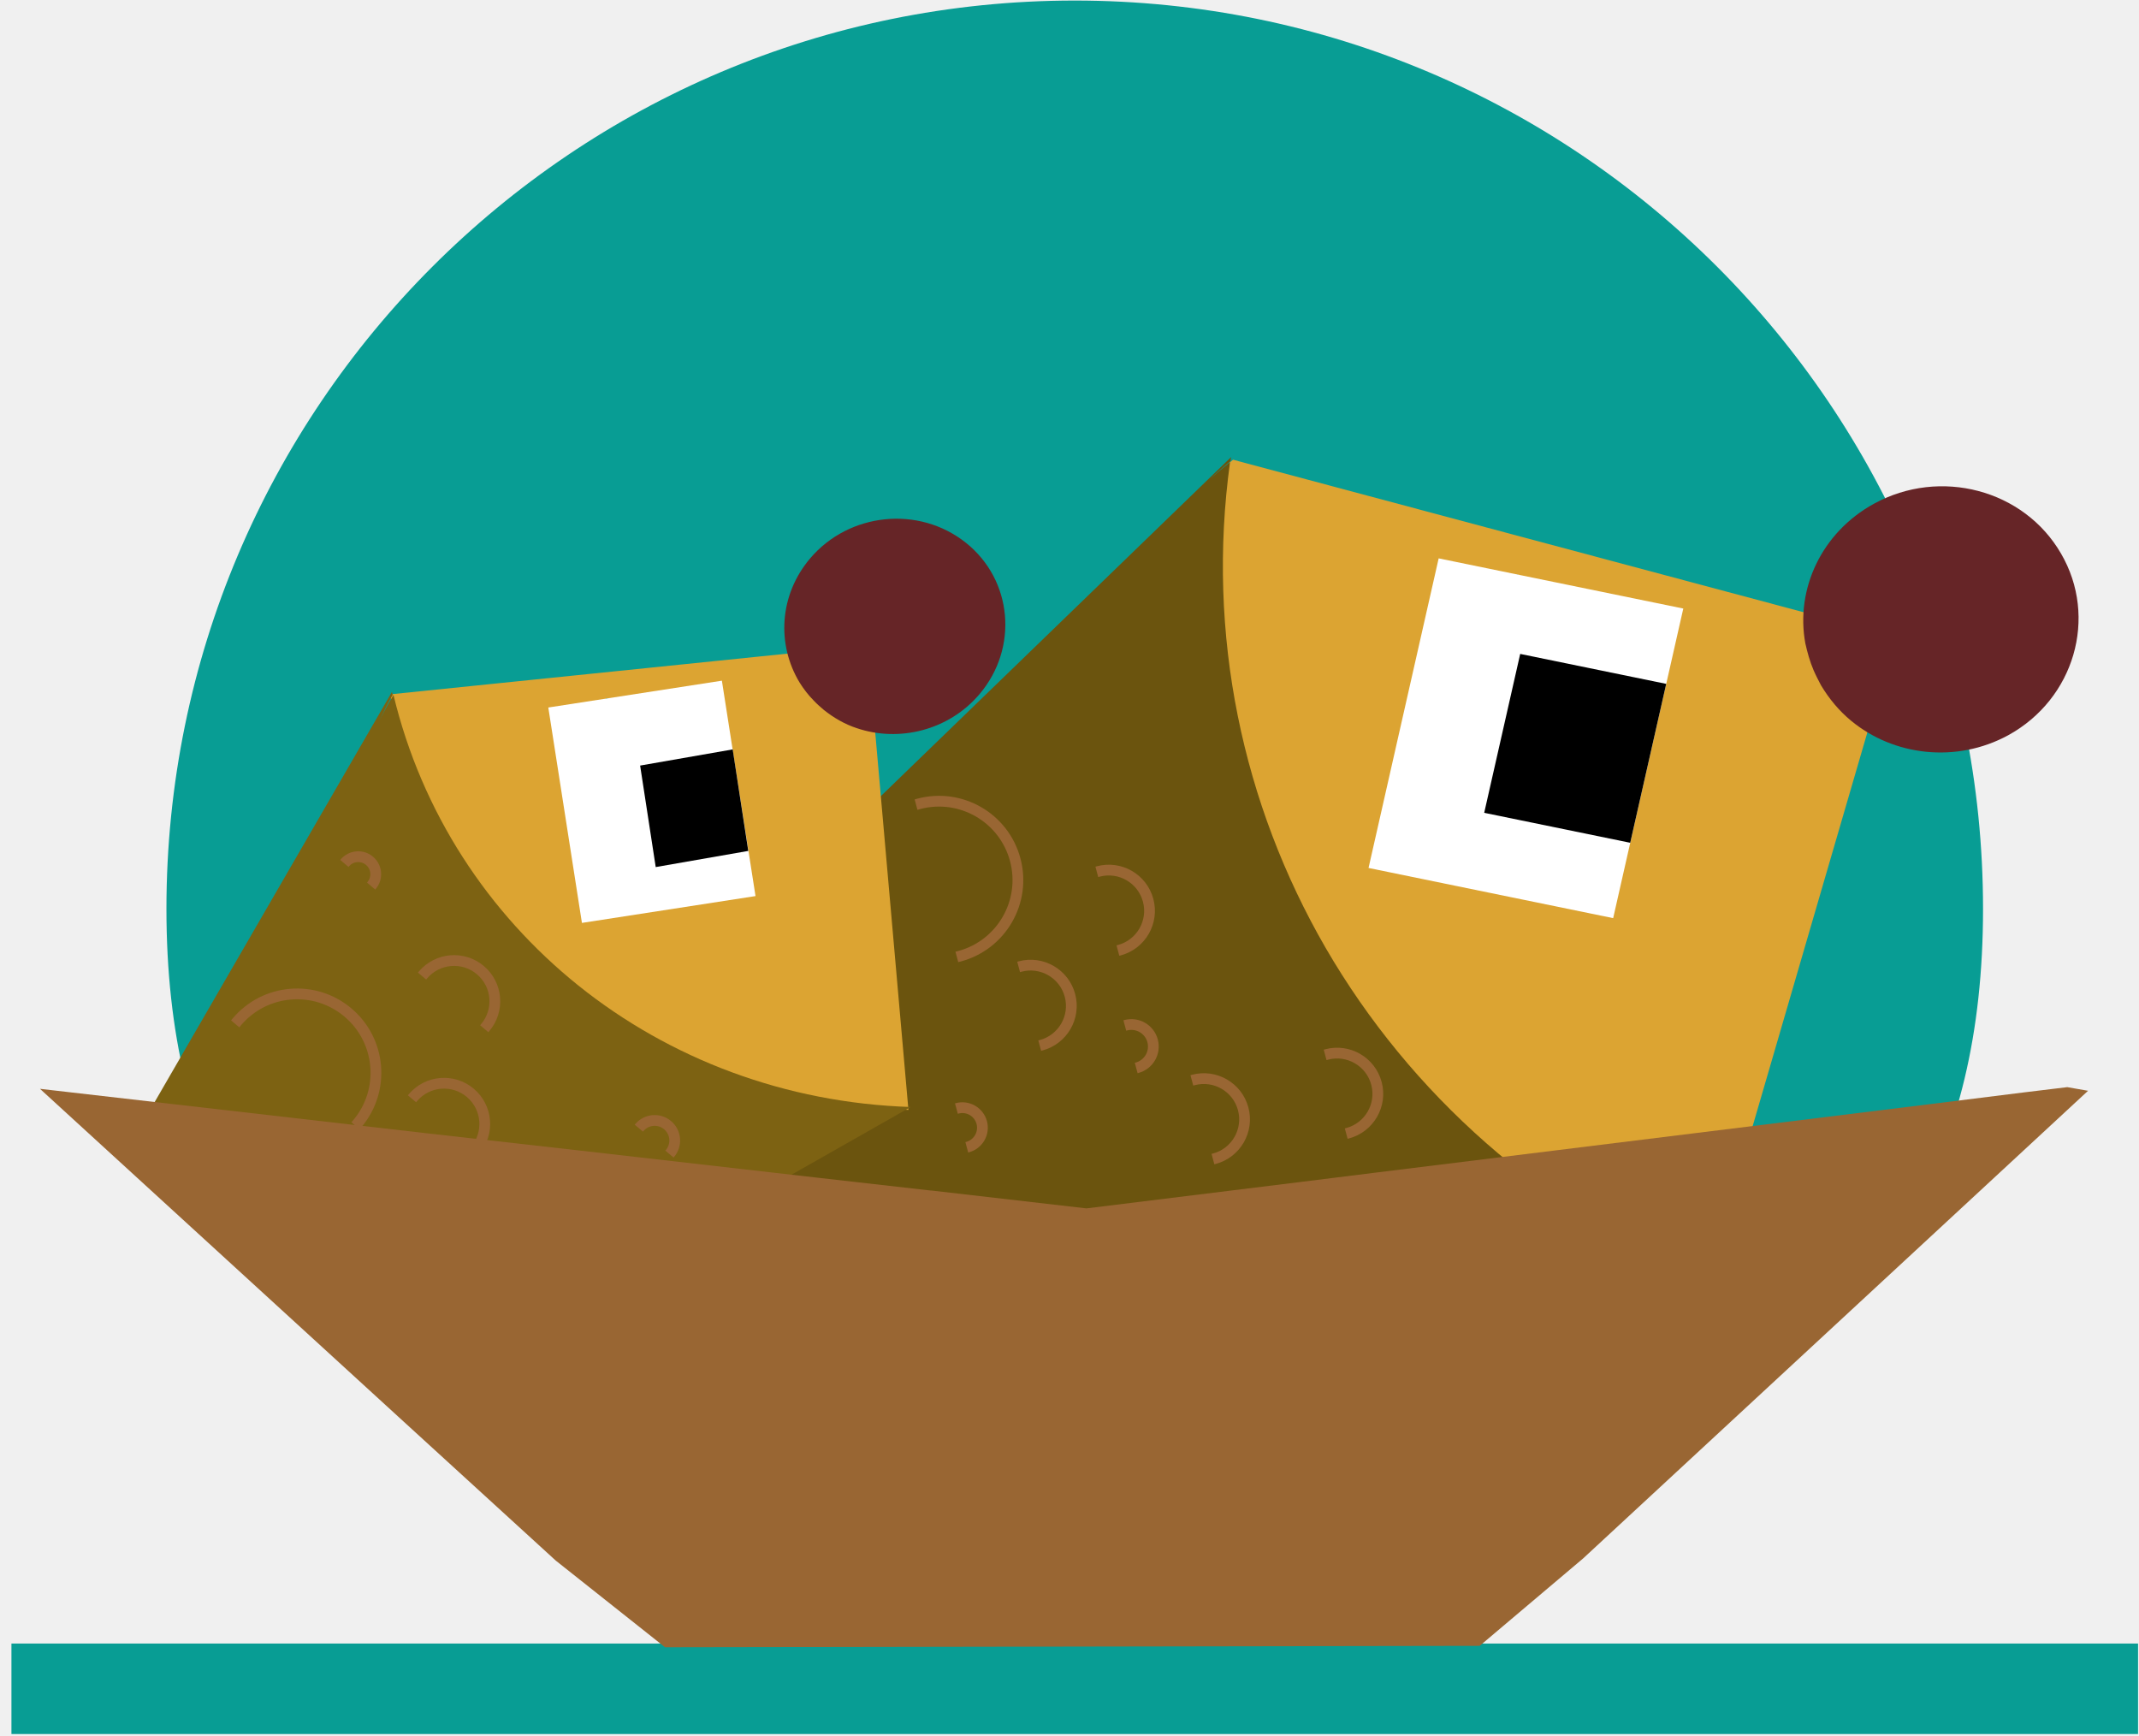
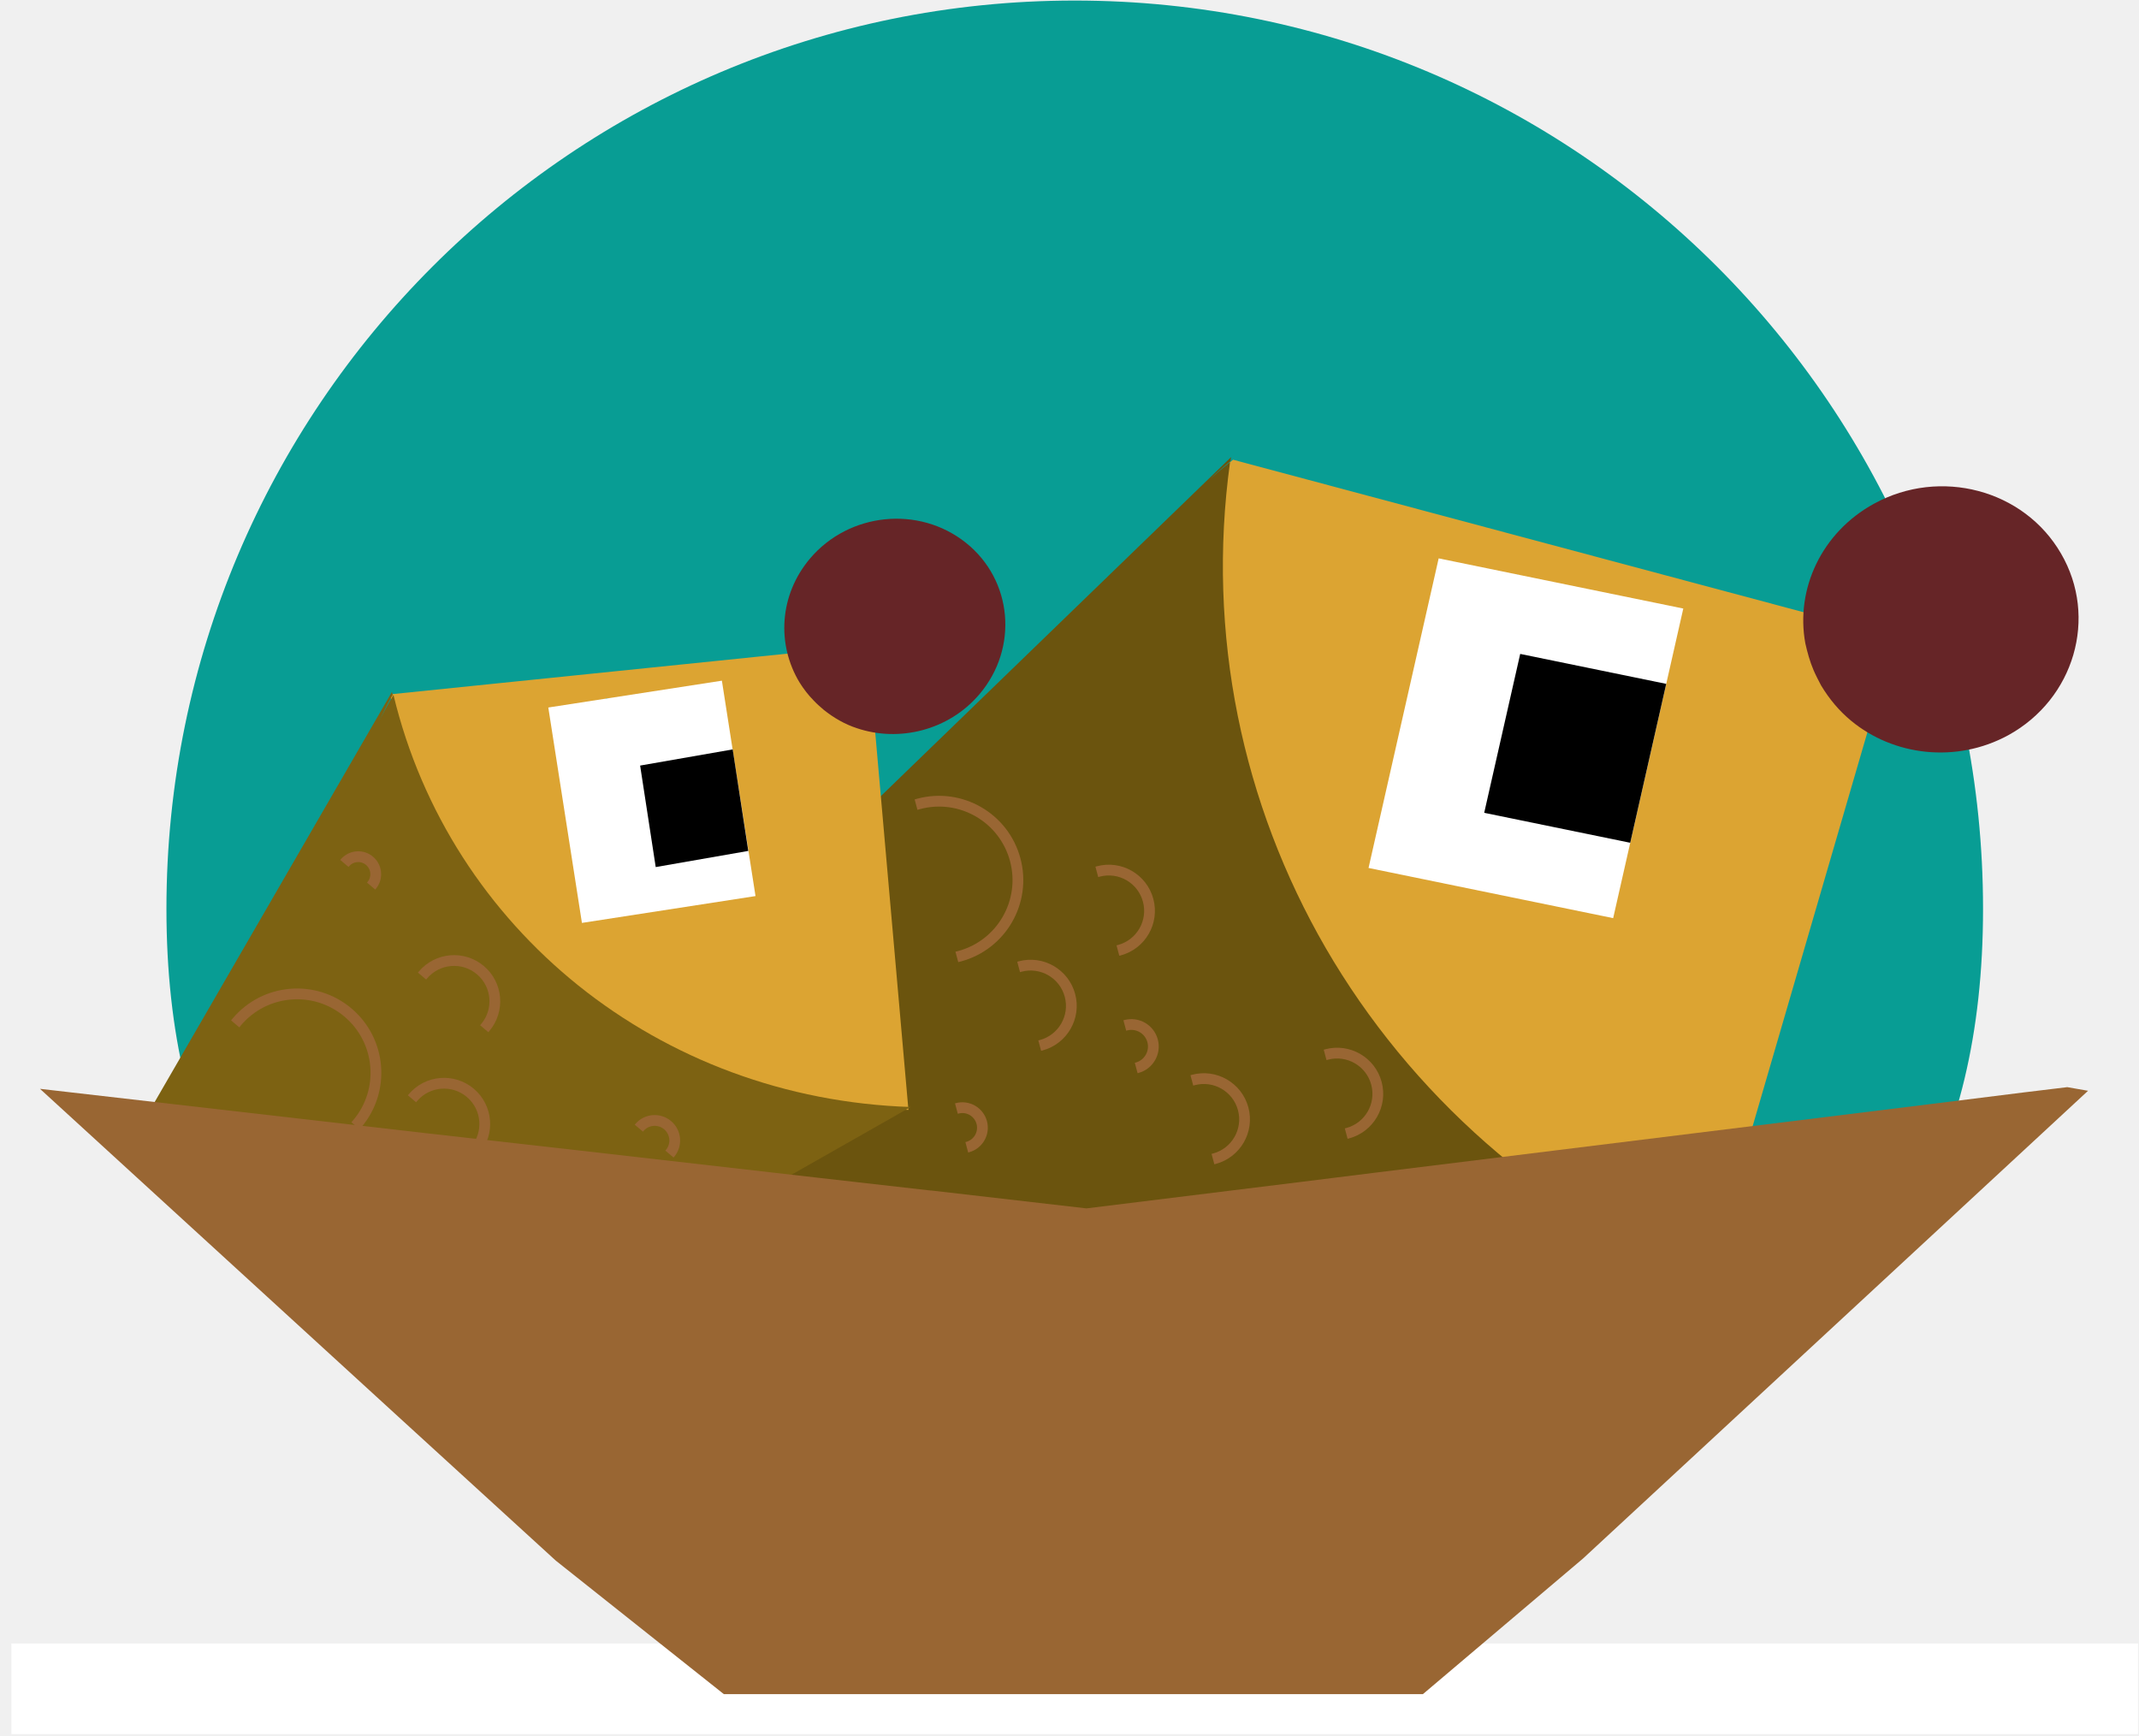
<svg xmlns="http://www.w3.org/2000/svg" width="690" height="560" viewBox="0 0 690 560" fill="none">
-   <path d="M3.689 559.371H689.689V530.18H3.689V559.371Z" fill="#089D94" />
+   <path d="M3.689 559.371H689.689V530.18H3.689V559.371Z" fill="white" />
  <path d="M639.69 293.18C639.69 454.999 508.51 486.18 346.69 486.18C184.871 486.18 53.69 454.999 53.69 293.18C53.69 131.36 184.871 0.18 346.69 0.18C508.51 0.18 639.69 131.36 639.69 293.18Z" fill="#089D94" />
  <path fill-rule="evenodd" clip-rule="evenodd" d="M405.317 282.865C405.393 282.847 405.47 282.827 405.547 282.807C409.533 281.739 411.899 277.641 410.831 273.654C409.763 269.668 405.665 267.302 401.678 268.37C401.602 268.391 401.526 268.412 401.45 268.435L402.27 271.493C402.344 271.469 402.42 271.446 402.497 271.425C404.796 270.809 407.159 272.174 407.776 274.473C408.392 276.772 407.027 279.136 404.728 279.752C404.651 279.772 404.574 279.791 404.497 279.807L405.317 282.865Z" fill="#996633" />
  <path d="M397.755 148.295C397.259 148.717 396.885 149.001 396.389 149.423C388.732 205.05 400.412 259.81 427.296 306.236C454.472 353.022 496.976 391.336 550.676 413.712L606.17 223.23C602.649 220.312 599.745 216.836 597.328 212.81C596.556 211.338 595.785 209.866 595.144 208.384C594.023 205.79 593.287 203.038 592.691 200.403L397.755 148.295ZM493.178 271.738L454.578 253.549L489.392 185.337L527.992 203.526L493.178 271.738Z" fill="#DCA432" />
  <path fill-rule="evenodd" clip-rule="evenodd" d="M396.969 148.734C396.94 148.354 397.033 147.836 397.135 147.445L139.111 397.196C142.87 402.699 142.379 410.616 141.932 417.837C141.354 427.16 140.849 435.325 149.649 435.647C157.447 435.939 164.791 437.648 172.155 439.363C179.417 441.053 186.699 442.748 194.458 443.094C203.203 443.414 202.056 455.483 200.841 468.26C199.887 478.301 198.891 488.778 202.623 494.331L263.45 480.142C263.199 478.94 262.987 477.733 262.813 476.522L550.995 413.29C497.319 390.924 454.835 352.623 427.673 305.852C400.802 259.441 389.13 204.698 396.787 149.086C394.582 150.851 392.402 152.691 390.254 154.599C392.406 152.554 394.643 150.596 396.969 148.734Z" fill="#6B540E" />
  <path d="M664.868 178.604C676.818 199.175 669.144 225.463 647.812 237.177C631.045 246.302 610.8 243.83 597.096 232.472C593.247 229.281 590.072 225.479 587.43 221.078C586.586 219.468 585.743 217.858 585.043 216.237C583.817 213.401 583.012 210.392 582.36 207.51C579.158 190.028 587.586 171.779 604.486 162.504C625.818 150.789 652.908 157.894 664.868 178.604Z" fill="#662527" />
  <path d="M464.086 180.12L441.465 279.99L520.377 296.176L542.998 196.306L464.086 180.12Z" fill="white" />
  <path d="M490.387 210.944L478.776 262.201L525.879 271.863L537.489 220.606L490.387 210.944Z" fill="black" />
  <path d="M126.538 223.914C126.314 224.22 126.194 224.597 125.97 224.904C135.09 262.828 156.531 295.375 185.718 318.81C215.217 342.458 252.507 356.718 293.042 358.031L281.001 221.169C277.989 220.187 275.143 218.552 272.596 216.508C271.737 215.769 270.879 215.029 270.095 214.188C268.66 212.75 267.477 211.177 266.473 209.574L126.538 223.914ZM219.756 280.312L190.069 277.977L195.462 225.297L225.149 227.632L219.756 280.312Z" fill="#DCA432" />
  <path d="M126.424 223.213C126.482 223.558 126.614 223.8 126.672 224.145C113.372 246.794 113.552 276.2 118.185 301.629C122.979 327.472 130.703 353.331 127.685 379.488C125.879 394.88 161.5 383.176 152.104 394.062C144.056 403.386 112.706 388.384 121.088 401.271L117.127 428.06C108.424 421.969 114.445 427.756 104.121 431.083C93.9 434.481 101.986 403.666 91.765 407.064C107.118 385.164 51.86 373.257 43.081 367.267L126.424 223.213Z" fill="#7D6212" />
  <path d="M126.926 224.16C136.034 262.031 157.448 294.532 186.597 317.934C216.058 341.548 253.3 355.788 293.782 357.099L135.476 447.01C127.071 434.088 99.098 425.34 101.859 410.094C104.694 394.747 100.318 393.139 102.13 377.705C105.231 351.375 101.832 348.473 96.95 322.66C92.17 296.919 113.588 246.872 126.926 224.16Z" fill="#7D6212" />
  <path d="M311.589 175.095C326.671 187.134 328.603 209.064 315.942 223.958C306.01 235.657 289.978 239.5 276.376 234.889C272.551 233.641 268.938 231.564 265.703 228.969C264.613 228.031 263.522 227.093 262.526 226.025C260.704 224.198 259.203 222.201 257.928 220.165C250.506 207.907 251.323 191.936 261.35 180.107C273.916 165.343 296.375 162.967 311.589 175.095Z" fill="#662527" />
  <path d="M176.873 228.231L187.719 297.713L243.713 289.057L232.867 219.575L176.873 228.231Z" fill="white" />
  <path fill-rule="evenodd" clip-rule="evenodd" d="M361.064 308.31C361.216 308.274 361.369 308.236 361.522 308.195C369.461 306.068 374.172 297.908 372.045 289.969C369.918 282.03 361.757 277.319 353.819 279.446C353.666 279.487 353.514 279.53 353.364 279.575L354.264 282.932C354.413 282.885 354.565 282.841 354.717 282.8C360.804 281.17 367.06 284.781 368.69 290.868C370.321 296.954 366.709 303.21 360.623 304.841C360.47 304.882 360.317 304.919 360.164 304.954L361.064 308.31Z" fill="#996633" />
  <path fill-rule="evenodd" clip-rule="evenodd" d="M157.528 332.964C157.633 332.847 157.736 332.729 157.838 332.608C163.149 326.336 162.37 316.945 156.097 311.635C149.825 306.324 140.434 307.103 135.124 313.376C135.021 313.496 134.922 313.618 134.824 313.741L137.476 315.986C137.572 315.863 137.672 315.741 137.774 315.62C141.845 310.811 149.044 310.213 153.853 314.285C158.662 318.356 159.26 325.555 155.188 330.364C155.086 330.485 154.982 330.603 154.876 330.719L157.528 332.964Z" fill="#996633" />
  <path fill-rule="evenodd" clip-rule="evenodd" d="M121.042 286.954C121.095 286.896 121.146 286.837 121.197 286.777C123.834 283.662 123.447 278.998 120.332 276.361C117.217 273.723 112.553 274.11 109.915 277.225C109.865 277.285 109.815 277.346 109.766 277.407L112.419 279.653C112.466 279.591 112.515 279.529 112.565 279.469C113.964 277.818 116.436 277.612 118.088 279.011C119.74 280.409 119.945 282.882 118.546 284.533C118.496 284.593 118.443 284.652 118.39 284.708L121.042 286.954Z" fill="#996633" />
  <path fill-rule="evenodd" clip-rule="evenodd" d="M366.966 346.19C367.056 346.169 367.147 346.146 367.238 346.122C371.951 344.859 374.748 340.015 373.485 335.302C372.222 330.588 367.377 327.792 362.664 329.054C362.574 329.079 362.484 329.104 362.395 329.131L363.294 332.488C363.383 332.46 363.472 332.433 363.563 332.409C366.424 331.642 369.364 333.34 370.13 336.2C370.897 339.061 369.199 342.001 366.339 342.768C366.248 342.792 366.157 342.814 366.066 342.833L366.966 346.19Z" fill="#996633" />
  <path fill-rule="evenodd" clip-rule="evenodd" d="M391.721 375.578C391.874 375.542 392.026 375.504 392.179 375.463C400.118 373.335 404.829 365.175 402.702 357.237C400.575 349.298 392.415 344.586 384.476 346.714C384.323 346.755 384.172 346.798 384.021 346.843L384.921 350.2C385.07 350.153 385.222 350.109 385.375 350.068C391.461 348.437 397.717 352.049 399.348 358.135C400.978 364.222 397.367 370.478 391.28 372.108C391.127 372.149 390.975 372.187 390.822 372.221L391.721 375.578Z" fill="#996633" />
  <path fill-rule="evenodd" clip-rule="evenodd" d="M335.842 338.974C335.995 338.938 336.148 338.9 336.3 338.859C344.239 336.732 348.95 328.572 346.823 320.633C344.696 312.694 336.536 307.983 328.597 310.11C328.444 310.151 328.293 310.194 328.143 310.24L329.042 313.596C329.192 313.549 329.343 313.505 329.496 313.464C335.582 311.834 341.838 315.446 343.469 321.532C345.1 327.618 341.488 333.874 335.401 335.505C335.249 335.546 335.096 335.583 334.943 335.618L335.842 338.974Z" fill="#996633" />
  <path fill-rule="evenodd" clip-rule="evenodd" d="M154.279 372.55C154.384 372.433 154.487 372.315 154.589 372.194C159.9 365.922 159.121 356.531 152.848 351.221C146.576 345.91 137.185 346.689 131.875 352.962C131.772 353.082 131.673 353.204 131.575 353.327L134.227 355.572C134.323 355.449 134.423 355.326 134.525 355.206C138.596 350.397 145.795 349.799 150.604 353.871C155.413 357.942 156.011 365.141 151.939 369.95C151.837 370.071 151.733 370.189 151.627 370.304L154.279 372.55Z" fill="#996633" />
  <path fill-rule="evenodd" clip-rule="evenodd" d="M309.111 310.361C309.39 310.296 309.669 310.226 309.948 310.151C324.446 306.266 333.049 291.364 329.165 276.867C325.28 262.369 310.378 253.765 295.88 257.65C295.601 257.724 295.325 257.803 295.05 257.886L295.95 261.242C296.224 261.158 296.5 261.079 296.779 261.004C309.424 257.616 322.422 265.12 325.81 277.765C329.198 290.411 321.694 303.408 309.049 306.797C308.77 306.871 308.491 306.941 308.212 307.005L309.111 310.361Z" fill="#996633" />
  <path fill-rule="evenodd" clip-rule="evenodd" d="M116.004 364.266C116.196 364.053 116.385 363.836 116.571 363.616C126.27 352.161 124.846 335.013 113.391 325.314C101.937 315.616 84.788 317.039 75.09 328.494C74.903 328.714 74.721 328.937 74.543 329.161L77.194 331.406C77.371 331.181 77.553 330.958 77.74 330.738C86.199 320.747 101.156 319.505 111.147 327.964C121.139 336.424 122.38 351.381 113.921 361.372C113.734 361.592 113.545 361.809 113.352 362.02L116.004 364.266Z" fill="#996633" />
  <path fill-rule="evenodd" clip-rule="evenodd" d="M217.277 373.403C217.335 373.339 217.392 373.274 217.448 373.207C220.377 369.749 219.947 364.572 216.488 361.644C213.03 358.716 207.853 359.146 204.925 362.604C204.869 362.67 204.814 362.738 204.76 362.805L207.412 365.051C207.465 364.982 207.519 364.915 207.575 364.848C209.264 362.853 212.25 362.606 214.245 364.294C216.239 365.983 216.487 368.969 214.798 370.963C214.742 371.03 214.684 371.095 214.625 371.158L217.277 373.403Z" fill="#996633" />
  <path fill-rule="evenodd" clip-rule="evenodd" d="M312.315 371.774C312.4 371.754 312.484 371.733 312.568 371.711C316.945 370.538 319.542 366.039 318.37 361.662C317.197 357.285 312.698 354.688 308.321 355.86C308.237 355.883 308.153 355.907 308.07 355.932L308.97 359.289C309.052 359.262 309.135 359.237 309.22 359.215C311.744 358.538 314.339 360.036 315.015 362.561C315.692 365.085 314.194 367.68 311.669 368.356C311.585 368.379 311.5 368.399 311.416 368.417L312.315 371.774Z" fill="#996633" />
  <path fill-rule="evenodd" clip-rule="evenodd" d="M153.641 412.892C153.699 412.828 153.756 412.762 153.813 412.696C156.741 409.237 156.311 404.06 152.853 401.132C149.395 398.204 144.217 398.634 141.289 402.092C141.233 402.159 141.178 402.226 141.124 402.294L143.777 404.54C143.829 404.471 143.883 404.403 143.94 404.336C145.628 402.342 148.614 402.094 150.609 403.783C152.603 405.471 152.851 408.457 151.162 410.452C151.106 410.518 151.048 410.583 150.989 410.646L153.641 412.892Z" fill="#996633" />
  <path fill-rule="evenodd" clip-rule="evenodd" d="M434.709 367.351C434.862 367.315 435.015 367.277 435.167 367.236C443.106 365.109 447.817 356.949 445.69 349.01C443.563 341.071 435.403 336.36 427.464 338.487C427.311 338.528 427.16 338.571 427.01 338.616L427.909 341.973C428.059 341.926 428.21 341.882 428.363 341.841C434.449 340.211 440.705 343.822 442.336 349.909C443.967 355.995 440.355 362.251 434.269 363.882C434.116 363.923 433.963 363.96 433.81 363.995L434.709 367.351Z" fill="#996633" />
  <path d="M206.493 246.96L211.522 279.703L241.379 274.491L236.35 241.747L206.493 246.96Z" fill="black" />
-   <path d="M673.565 351.867L510.692 502.717L477.323 530.922L214.519 531.373L179.297 503.437L128.802 457.299L12.893 351.236L137.541 365.564L186.271 371.061L264.397 379.982L300.149 384.037H300.414L350.468 389.805L419.854 381.244L442.983 378.36L623.158 356.102L652.731 352.407L666.856 350.695L673.565 351.867Z" fill="#996633" />
+   <path d="M673.565 351.867L510.692 502.717L459 546.5H233.5L179.297 503.437L128.802 457.299L12.893 351.236L137.541 365.564L186.271 371.061L264.397 379.982L300.149 384.037H300.414L350.468 389.805L419.854 381.244L442.983 378.36L623.158 356.102L652.731 352.407L666.856 350.695L673.565 351.867Z" fill="#996633" />
</svg>
